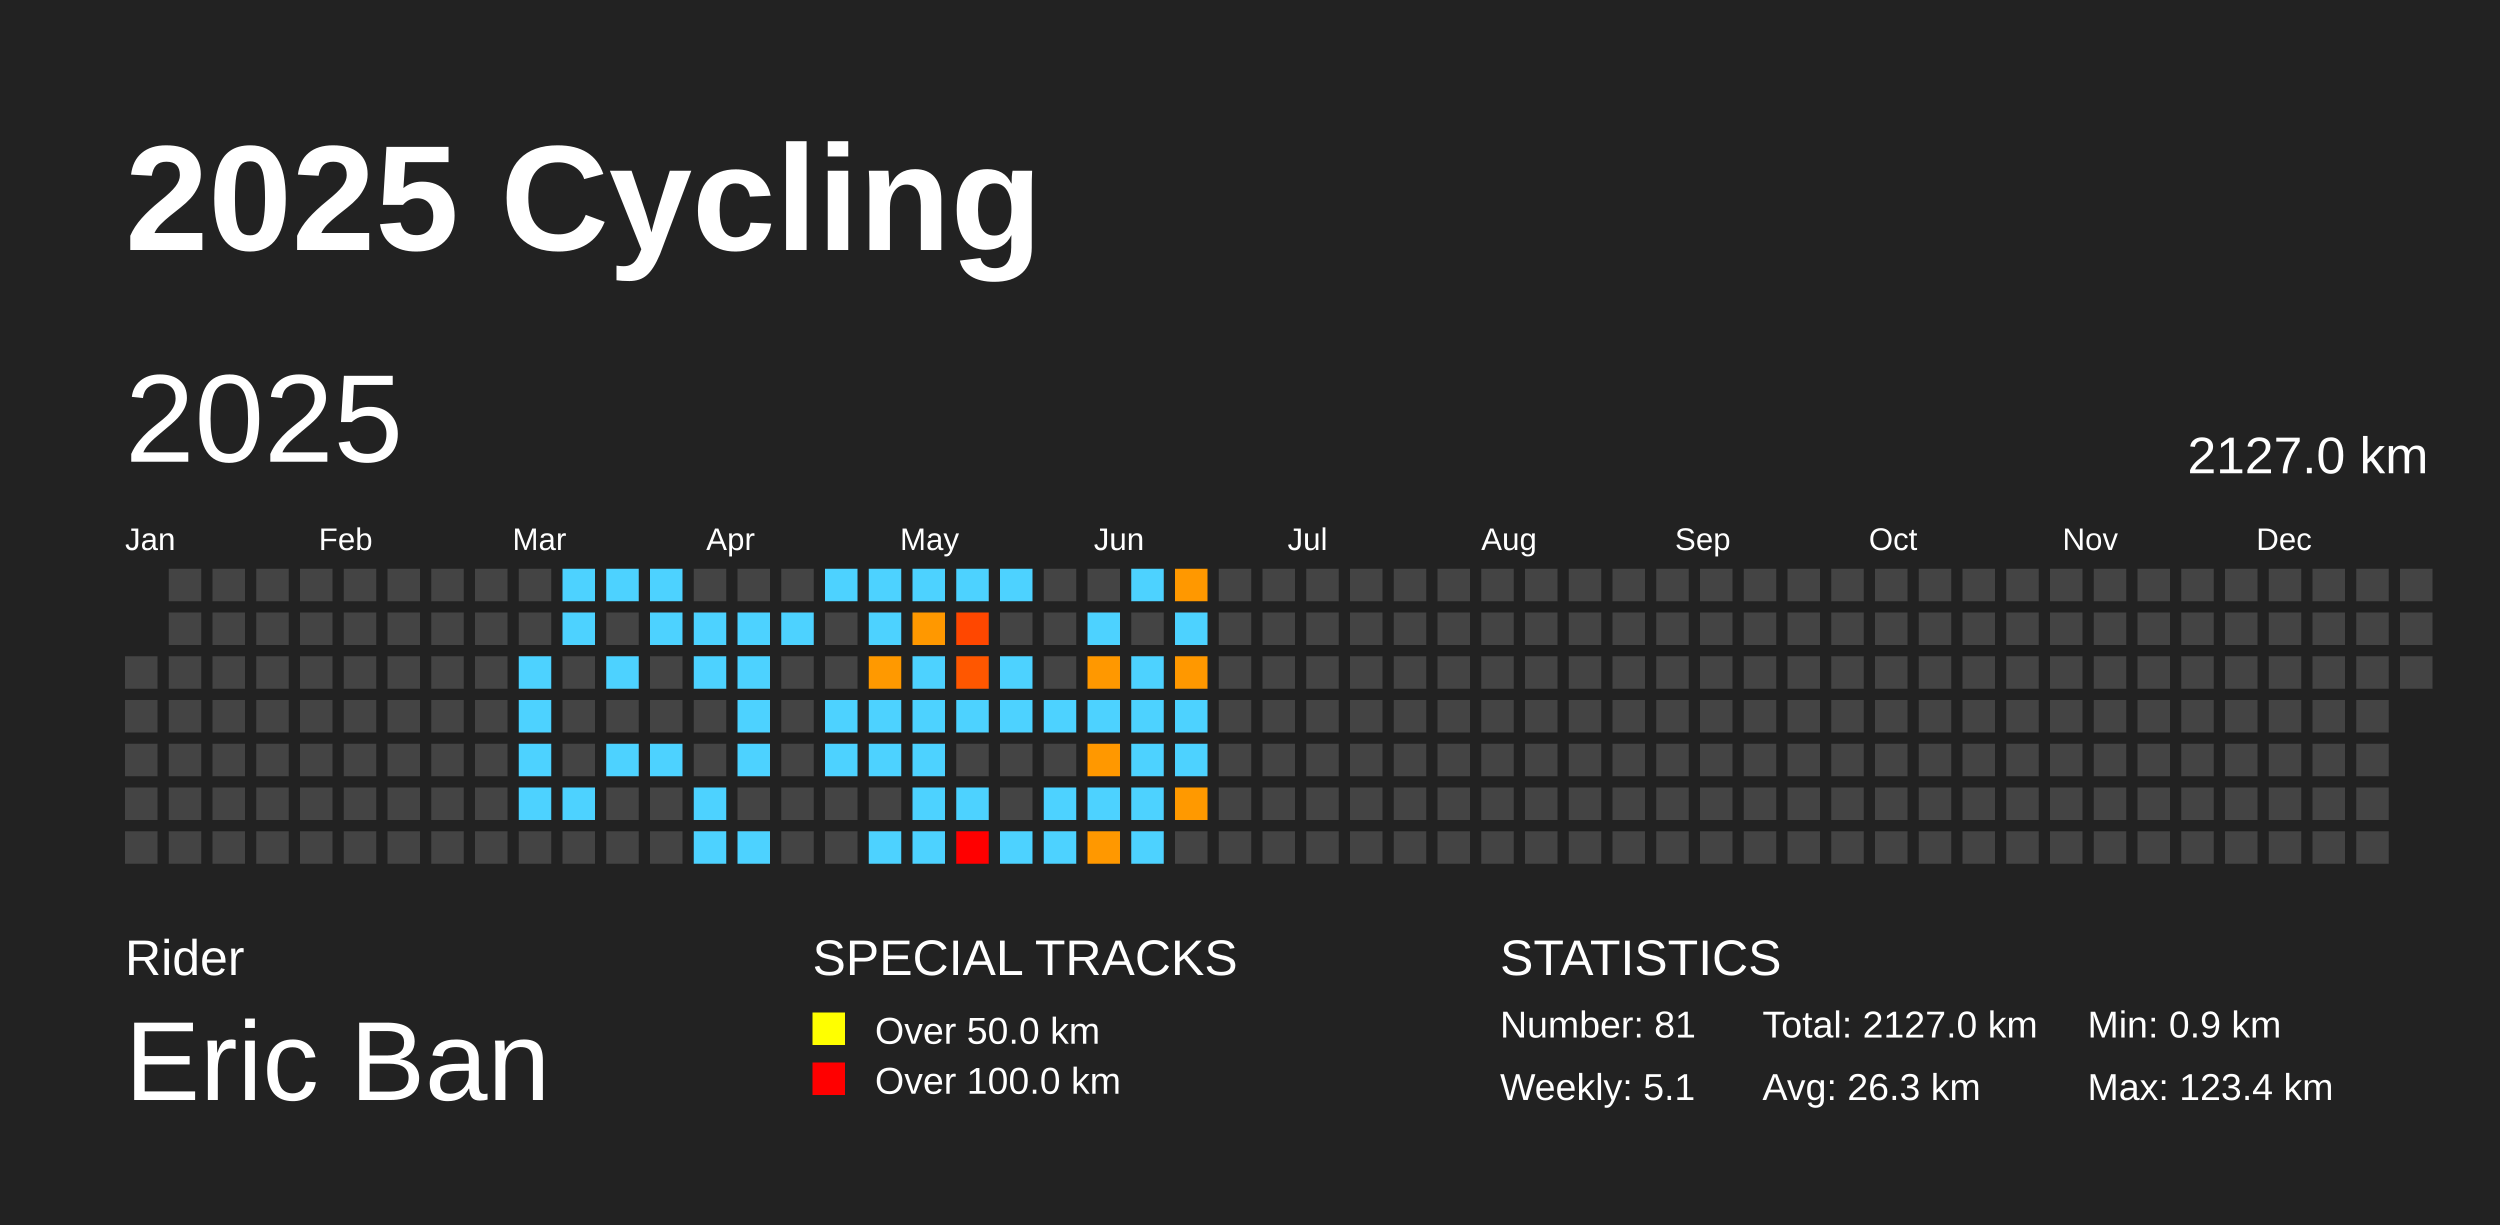
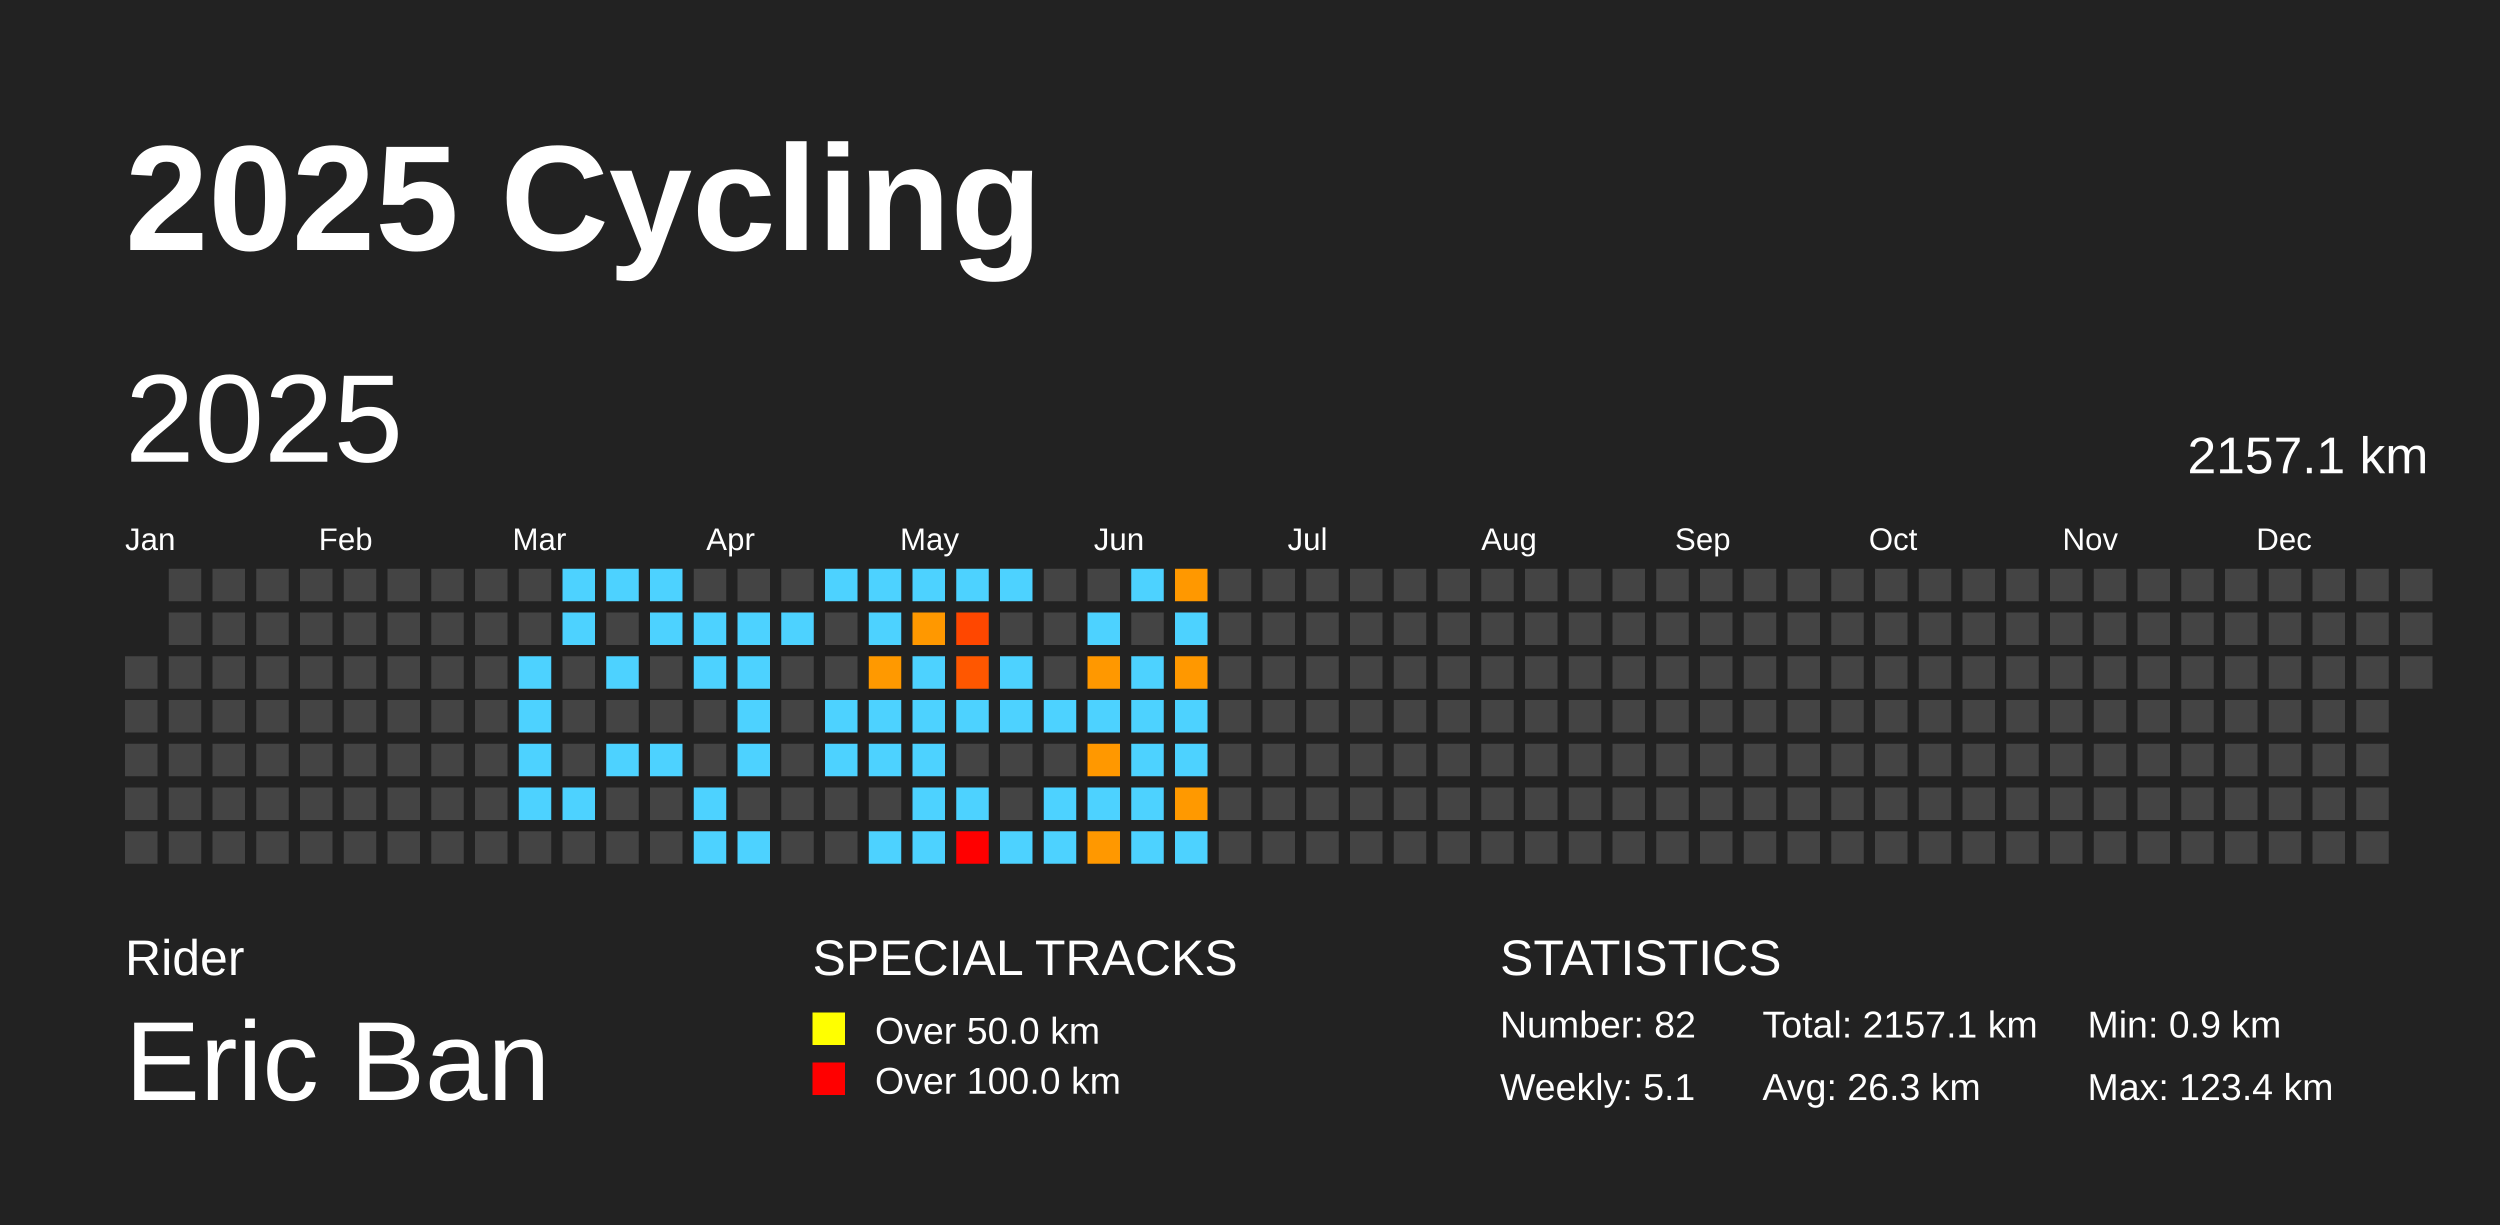
<svg xmlns="http://www.w3.org/2000/svg" baseProfile="full" height="98mm" version="1.1" viewBox="0,0,200,98" width="200mm">
  <defs />
  <rect fill="#222222" height="98" width="200" x="0" y="0" />
  <text fill="#FFFFFF" style="font-size:12px; font-family:Arial; font-weight:bold;" x="10" y="20">2025 Cycling</text>
  <text fill="#FFFFFF" style="font-size:4px; font-family:Arial" x="10" y="78">Rider</text>
  <text fill="#FFFFFF" style="font-size:9px; font-family:Arial" x="10" y="88">Eric Ban</text>
  <text fill="#FFFFFF" style="font-size:4px; font-family:Arial" x="65" y="78">SPECIAL TRACKS</text>
  <rect fill="yellow" height="2.6" width="2.6" x="65" y="81" />
  <text fill="#FFFFFF" style="font-size:3px; font-family:Arial" x="70" y="83.5">Over 50.0 km</text>
  <rect fill="red" height="2.6" width="2.6" x="65" y="85" />
  <text fill="#FFFFFF" style="font-size:3px; font-family:Arial" x="70" y="87.5">Over 100.0 km</text>
  <text fill="#FFFFFF" style="font-size:4px; font-family:Arial" x="120" y="78">STATISTICS</text>
-   <text fill="#FFFFFF" style="font-size:3px; font-family:Arial" x="120" y="83">Number: 81</text>
+   <text fill="#FFFFFF" style="font-size:3px; font-family:Arial" x="120" y="83">Number: 82</text>
  <text fill="#FFFFFF" style="font-size:3px; font-family:Arial" x="120" y="88">Weekly: 5.1</text>
-   <text fill="#FFFFFF" style="font-size:3px; font-family:Arial" x="141" y="83">Total: 2127.0 km</text>
+   <text fill="#FFFFFF" style="font-size:3px; font-family:Arial" x="141" y="83">Total: 2157.1 km</text>
  <text fill="#FFFFFF" style="font-size:3px; font-family:Arial" x="141" y="88">Avg: 26.3 km</text>
  <text fill="#FFFFFF" style="font-size:3px; font-family:Arial" x="167" y="83">Min: 0.9 km</text>
  <text fill="#FFFFFF" style="font-size:3px; font-family:Arial" x="167" y="88">Max: 123.4 km</text>
  <text dominant-baseline="hanging" fill="#FFFFFF" style="font-size:10.0px; font-family:Arial;" x="10" y="30">2025</text>
-   <text dominant-baseline="hanging" fill="#FFFFFF" style="font-size:4.125px; font-family:Arial;" x="175" y="35">2127.0 km</text>
+   <text dominant-baseline="hanging" fill="#FFFFFF" style="font-size:4.125px; font-family:Arial;" x="175" y="35">2157.1 km</text>
  <text fill="#FFFFFF" style="font-size:2.5px; font-family:Arial" x="10.0" y="44">Jan</text>
  <text fill="#FFFFFF" style="font-size:2.5px; font-family:Arial" x="25.5" y="44">Feb</text>
  <text fill="#FFFFFF" style="font-size:2.5px; font-family:Arial" x="41.0" y="44">Mar</text>
  <text fill="#FFFFFF" style="font-size:2.5px; font-family:Arial" x="56.5" y="44">Apr</text>
  <text fill="#FFFFFF" style="font-size:2.5px; font-family:Arial" x="72.0" y="44">May</text>
  <text fill="#FFFFFF" style="font-size:2.5px; font-family:Arial" x="87.5" y="44">Jun</text>
  <text fill="#FFFFFF" style="font-size:2.5px; font-family:Arial" x="103.0" y="44">Jul</text>
  <text fill="#FFFFFF" style="font-size:2.5px; font-family:Arial" x="118.5" y="44">Aug</text>
  <text fill="#FFFFFF" style="font-size:2.5px; font-family:Arial" x="134.0" y="44">Sep</text>
  <text fill="#FFFFFF" style="font-size:2.5px; font-family:Arial" x="149.5" y="44">Oct</text>
  <text fill="#FFFFFF" style="font-size:2.5px; font-family:Arial" x="165.0" y="44">Nov</text>
  <text fill="#FFFFFF" style="font-size:2.5px; font-family:Arial" x="180.5" y="44">Dec</text>
  <rect fill="#444444" height="2.6" width="2.6" x="10.0" y="52.5" />
  <rect fill="#444444" height="2.6" width="2.6" x="10.0" y="56.0" />
  <rect fill="#444444" height="2.6" width="2.6" x="10.0" y="59.5" />
  <rect fill="#444444" height="2.6" width="2.6" x="10.0" y="63.0" />
  <rect fill="#444444" height="2.6" width="2.6" x="10.0" y="66.5" />
  <rect fill="#444444" height="2.6" width="2.6" x="13.5" y="45.5" />
  <rect fill="#444444" height="2.6" width="2.6" x="13.5" y="49.0" />
  <rect fill="#444444" height="2.6" width="2.6" x="13.5" y="52.5" />
  <rect fill="#444444" height="2.6" width="2.6" x="13.5" y="56.0" />
  <rect fill="#444444" height="2.6" width="2.6" x="13.5" y="59.5" />
  <rect fill="#444444" height="2.6" width="2.6" x="13.5" y="63.0" />
  <rect fill="#444444" height="2.6" width="2.6" x="13.5" y="66.5" />
  <rect fill="#444444" height="2.6" width="2.6" x="17.0" y="45.5" />
  <rect fill="#444444" height="2.6" width="2.6" x="17.0" y="49.0" />
  <rect fill="#444444" height="2.6" width="2.6" x="17.0" y="52.5" />
  <rect fill="#444444" height="2.6" width="2.6" x="17.0" y="56.0" />
  <rect fill="#444444" height="2.6" width="2.6" x="17.0" y="59.5" />
  <rect fill="#444444" height="2.6" width="2.6" x="17.0" y="63.0" />
  <rect fill="#444444" height="2.6" width="2.6" x="17.0" y="66.5" />
  <rect fill="#444444" height="2.6" width="2.6" x="20.5" y="45.5" />
  <rect fill="#444444" height="2.6" width="2.6" x="20.5" y="49.0" />
  <rect fill="#444444" height="2.6" width="2.6" x="20.5" y="52.5" />
  <rect fill="#444444" height="2.6" width="2.6" x="20.5" y="56.0" />
  <rect fill="#444444" height="2.6" width="2.6" x="20.5" y="59.5" />
  <rect fill="#444444" height="2.6" width="2.6" x="20.5" y="63.0" />
  <rect fill="#444444" height="2.6" width="2.6" x="20.5" y="66.5" />
  <rect fill="#444444" height="2.6" width="2.6" x="24.0" y="45.5" />
  <rect fill="#444444" height="2.6" width="2.6" x="24.0" y="49.0" />
  <rect fill="#444444" height="2.6" width="2.6" x="24.0" y="52.5" />
  <rect fill="#444444" height="2.6" width="2.6" x="24.0" y="56.0" />
  <rect fill="#444444" height="2.6" width="2.6" x="24.0" y="59.5" />
  <rect fill="#444444" height="2.6" width="2.6" x="24.0" y="63.0" />
  <rect fill="#444444" height="2.6" width="2.6" x="24.0" y="66.5" />
  <rect fill="#444444" height="2.6" width="2.6" x="27.5" y="45.5" />
  <rect fill="#444444" height="2.6" width="2.6" x="27.5" y="49.0" />
  <rect fill="#444444" height="2.6" width="2.6" x="27.5" y="52.5" />
  <rect fill="#444444" height="2.6" width="2.6" x="27.5" y="56.0" />
  <rect fill="#444444" height="2.6" width="2.6" x="27.5" y="59.5" />
  <rect fill="#444444" height="2.6" width="2.6" x="27.5" y="63.0" />
  <rect fill="#444444" height="2.6" width="2.6" x="27.5" y="66.5" />
  <rect fill="#444444" height="2.6" width="2.6" x="31.0" y="45.5" />
  <rect fill="#444444" height="2.6" width="2.6" x="31.0" y="49.0" />
  <rect fill="#444444" height="2.6" width="2.6" x="31.0" y="52.5" />
  <rect fill="#444444" height="2.6" width="2.6" x="31.0" y="56.0" />
  <rect fill="#444444" height="2.6" width="2.6" x="31.0" y="59.5" />
  <rect fill="#444444" height="2.6" width="2.6" x="31.0" y="63.0" />
  <rect fill="#444444" height="2.6" width="2.6" x="31.0" y="66.5" />
  <rect fill="#444444" height="2.6" width="2.6" x="34.5" y="45.5" />
  <rect fill="#444444" height="2.6" width="2.6" x="34.5" y="49.0" />
  <rect fill="#444444" height="2.6" width="2.6" x="34.5" y="52.5" />
  <rect fill="#444444" height="2.6" width="2.6" x="34.5" y="56.0" />
  <rect fill="#444444" height="2.6" width="2.6" x="34.5" y="59.5" />
  <rect fill="#444444" height="2.6" width="2.6" x="34.5" y="63.0" />
  <rect fill="#444444" height="2.6" width="2.6" x="34.5" y="66.5" />
  <rect fill="#444444" height="2.6" width="2.6" x="38.0" y="45.5" />
  <rect fill="#444444" height="2.6" width="2.6" x="38.0" y="49.0" />
  <rect fill="#444444" height="2.6" width="2.6" x="38.0" y="52.5" />
  <rect fill="#444444" height="2.6" width="2.6" x="38.0" y="56.0" />
  <rect fill="#444444" height="2.6" width="2.6" x="38.0" y="59.5" />
  <rect fill="#444444" height="2.6" width="2.6" x="38.0" y="63.0" />
  <rect fill="#444444" height="2.6" width="2.6" x="38.0" y="66.5" />
  <rect fill="#444444" height="2.6" width="2.6" x="41.5" y="45.5" />
  <rect fill="#444444" height="2.6" width="2.6" x="41.5" y="49.0" />
  <rect fill="#4dd2ff" height="2.6" width="2.6" x="41.5" y="52.5" />
  <rect fill="#4dd2ff" height="2.6" width="2.6" x="41.5" y="56.0" />
  <rect fill="#4dd2ff" height="2.6" width="2.6" x="41.5" y="59.5" />
  <rect fill="#4dd2ff" height="2.6" width="2.6" x="41.5" y="63.0" />
  <rect fill="#444444" height="2.6" width="2.6" x="41.5" y="66.5" />
  <rect fill="#4dd2ff" height="2.6" width="2.6" x="45.0" y="45.5" />
  <rect fill="#4dd2ff" height="2.6" width="2.6" x="45.0" y="49.0" />
  <rect fill="#444444" height="2.6" width="2.6" x="45.0" y="52.5" />
  <rect fill="#444444" height="2.6" width="2.6" x="45.0" y="56.0" />
  <rect fill="#444444" height="2.6" width="2.6" x="45.0" y="59.5" />
  <rect fill="#4dd2ff" height="2.6" width="2.6" x="45.0" y="63.0" />
  <rect fill="#444444" height="2.6" width="2.6" x="45.0" y="66.5" />
  <rect fill="#4dd2ff" height="2.6" width="2.6" x="48.5" y="45.5" />
  <rect fill="#444444" height="2.6" width="2.6" x="48.5" y="49.0" />
  <rect fill="#4dd2ff" height="2.6" width="2.6" x="48.5" y="52.5" />
  <rect fill="#444444" height="2.6" width="2.6" x="48.5" y="56.0" />
  <rect fill="#4dd2ff" height="2.6" width="2.6" x="48.5" y="59.5" />
  <rect fill="#444444" height="2.6" width="2.6" x="48.5" y="63.0" />
  <rect fill="#444444" height="2.6" width="2.6" x="48.5" y="66.5" />
  <rect fill="#4dd2ff" height="2.6" width="2.6" x="52.0" y="45.5" />
  <rect fill="#4dd2ff" height="2.6" width="2.6" x="52.0" y="49.0" />
  <rect fill="#444444" height="2.6" width="2.6" x="52.0" y="52.5" />
  <rect fill="#444444" height="2.6" width="2.6" x="52.0" y="56.0" />
  <rect fill="#4dd2ff" height="2.6" width="2.6" x="52.0" y="59.5" />
  <rect fill="#444444" height="2.6" width="2.6" x="52.0" y="63.0" />
  <rect fill="#444444" height="2.6" width="2.6" x="52.0" y="66.5" />
  <rect fill="#444444" height="2.6" width="2.6" x="55.5" y="45.5" />
  <rect fill="#4dd2ff" height="2.6" width="2.6" x="55.5" y="49.0" />
  <rect fill="#4dd2ff" height="2.6" width="2.6" x="55.5" y="52.5" />
  <rect fill="#444444" height="2.6" width="2.6" x="55.5" y="56.0" />
  <rect fill="#444444" height="2.6" width="2.6" x="55.5" y="59.5" />
  <rect fill="#4dd2ff" height="2.6" width="2.6" x="55.5" y="63.0" />
  <rect fill="#4dd2ff" height="2.6" width="2.6" x="55.5" y="66.5" />
  <rect fill="#444444" height="2.6" width="2.6" x="59.0" y="45.5" />
  <rect fill="#4dd2ff" height="2.6" width="2.6" x="59.0" y="49.0" />
  <rect fill="#4dd2ff" height="2.6" width="2.6" x="59.0" y="52.5" />
  <rect fill="#4dd2ff" height="2.6" width="2.6" x="59.0" y="56.0" />
  <rect fill="#4dd2ff" height="2.6" width="2.6" x="59.0" y="59.5" />
  <rect fill="#444444" height="2.6" width="2.6" x="59.0" y="63.0" />
  <rect fill="#4dd2ff" height="2.6" width="2.6" x="59.0" y="66.5" />
  <rect fill="#444444" height="2.6" width="2.6" x="62.5" y="45.5" />
  <rect fill="#4dd2ff" height="2.6" width="2.6" x="62.5" y="49.0" />
  <rect fill="#444444" height="2.6" width="2.6" x="62.5" y="52.5" />
  <rect fill="#444444" height="2.6" width="2.6" x="62.5" y="56.0" />
  <rect fill="#444444" height="2.6" width="2.6" x="62.5" y="59.5" />
  <rect fill="#444444" height="2.6" width="2.6" x="62.5" y="63.0" />
  <rect fill="#444444" height="2.6" width="2.6" x="62.5" y="66.5" />
  <rect fill="#4dd2ff" height="2.6" width="2.6" x="66.0" y="45.5" />
  <rect fill="#444444" height="2.6" width="2.6" x="66.0" y="49.0" />
  <rect fill="#444444" height="2.6" width="2.6" x="66.0" y="52.5" />
  <rect fill="#4dd2ff" height="2.6" width="2.6" x="66.0" y="56.0" />
  <rect fill="#4dd2ff" height="2.6" width="2.6" x="66.0" y="59.5" />
  <rect fill="#444444" height="2.6" width="2.6" x="66.0" y="63.0" />
  <rect fill="#444444" height="2.6" width="2.6" x="66.0" y="66.5" />
  <rect fill="#4dd2ff" height="2.6" width="2.6" x="69.5" y="45.5" />
  <rect fill="#4dd2ff" height="2.6" width="2.6" x="69.5" y="49.0" />
  <rect fill="#ff9900" height="2.6" width="2.6" x="69.5" y="52.5" />
  <rect fill="#4dd2ff" height="2.6" width="2.6" x="69.5" y="56.0" />
  <rect fill="#4dd2ff" height="2.6" width="2.6" x="69.5" y="59.5" />
  <rect fill="#444444" height="2.6" width="2.6" x="69.5" y="63.0" />
  <rect fill="#4dd2ff" height="2.6" width="2.6" x="69.5" y="66.5" />
  <rect fill="#4dd2ff" height="2.6" width="2.6" x="73.0" y="45.5" />
  <rect fill="#ff9800" height="2.6" width="2.6" x="73.0" y="49.0" />
  <rect fill="#4dd2ff" height="2.6" width="2.6" x="73.0" y="52.5" />
  <rect fill="#4dd2ff" height="2.6" width="2.6" x="73.0" y="56.0" />
  <rect fill="#4dd2ff" height="2.6" width="2.6" x="73.0" y="59.5" />
  <rect fill="#4dd2ff" height="2.6" width="2.6" x="73.0" y="63.0" />
  <rect fill="#4dd2ff" height="2.6" width="2.6" x="73.0" y="66.5" />
  <rect fill="#4dd2ff" height="2.6" width="2.6" x="76.5" y="45.5" />
  <rect fill="#ff4700" height="2.6" width="2.6" x="76.5" y="49.0" />
  <rect fill="#ff5700" height="2.6" width="2.6" x="76.5" y="52.5" />
  <rect fill="#4dd2ff" height="2.6" width="2.6" x="76.5" y="56.0" />
  <rect fill="#444444" height="2.6" width="2.6" x="76.5" y="59.5" />
  <rect fill="#4dd2ff" height="2.6" width="2.6" x="76.5" y="63.0" />
  <rect fill="red" height="2.6" width="2.6" x="76.5" y="66.5" />
  <rect fill="#4dd2ff" height="2.6" width="2.6" x="80.0" y="45.5" />
  <rect fill="#444444" height="2.6" width="2.6" x="80.0" y="49.0" />
  <rect fill="#4dd2ff" height="2.6" width="2.6" x="80.0" y="52.5" />
  <rect fill="#4dd2ff" height="2.6" width="2.6" x="80.0" y="56.0" />
  <rect fill="#444444" height="2.6" width="2.6" x="80.0" y="59.5" />
  <rect fill="#444444" height="2.6" width="2.6" x="80.0" y="63.0" />
  <rect fill="#4dd2ff" height="2.6" width="2.6" x="80.0" y="66.5" />
  <rect fill="#444444" height="2.6" width="2.6" x="83.5" y="45.5" />
  <rect fill="#444444" height="2.6" width="2.6" x="83.5" y="49.0" />
  <rect fill="#444444" height="2.6" width="2.6" x="83.5" y="52.5" />
  <rect fill="#4dd2ff" height="2.6" width="2.6" x="83.5" y="56.0" />
  <rect fill="#444444" height="2.6" width="2.6" x="83.5" y="59.5" />
  <rect fill="#4dd2ff" height="2.6" width="2.6" x="83.5" y="63.0" />
  <rect fill="#4dd2ff" height="2.6" width="2.6" x="83.5" y="66.5" />
  <rect fill="#444444" height="2.6" width="2.6" x="87.0" y="45.5" />
  <rect fill="#4dd2ff" height="2.6" width="2.6" x="87.0" y="49.0" />
  <rect fill="#ff9800" height="2.6" width="2.6" x="87.0" y="52.5" />
  <rect fill="#4dd2ff" height="2.6" width="2.6" x="87.0" y="56.0" />
  <rect fill="#ff9800" height="2.6" width="2.6" x="87.0" y="59.5" />
  <rect fill="#4dd2ff" height="2.6" width="2.6" x="87.0" y="63.0" />
  <rect fill="#ff9800" height="2.6" width="2.6" x="87.0" y="66.5" />
  <rect fill="#4dd2ff" height="2.6" width="2.6" x="90.5" y="45.5" />
  <rect fill="#444444" height="2.6" width="2.6" x="90.5" y="49.0" />
  <rect fill="#4dd2ff" height="2.6" width="2.6" x="90.5" y="52.5" />
  <rect fill="#4dd2ff" height="2.6" width="2.6" x="90.5" y="56.0" />
  <rect fill="#4dd2ff" height="2.6" width="2.6" x="90.5" y="59.5" />
  <rect fill="#4dd2ff" height="2.6" width="2.6" x="90.5" y="63.0" />
  <rect fill="#4dd2ff" height="2.6" width="2.6" x="90.5" y="66.5" />
  <rect fill="#ff9800" height="2.6" width="2.6" x="94.0" y="45.5" />
  <rect fill="#4dd2ff" height="2.6" width="2.6" x="94.0" y="49.0" />
  <rect fill="#ff9800" height="2.6" width="2.6" x="94.0" y="52.5" />
  <rect fill="#4dd2ff" height="2.6" width="2.6" x="94.0" y="56.0" />
  <rect fill="#4dd2ff" height="2.6" width="2.6" x="94.0" y="59.5" />
  <rect fill="#ff9900" height="2.6" width="2.6" x="94.0" y="63.0" />
-   <rect fill="#444444" height="2.6" width="2.6" x="94.0" y="66.5" />
+   <rect fill="#4dd2ff" height="2.6" width="2.6" x="94.0" y="66.5" />
  <rect fill="#444444" height="2.6" width="2.6" x="97.5" y="45.5" />
  <rect fill="#444444" height="2.6" width="2.6" x="97.5" y="49.0" />
  <rect fill="#444444" height="2.6" width="2.6" x="97.5" y="52.5" />
  <rect fill="#444444" height="2.6" width="2.6" x="97.5" y="56.0" />
  <rect fill="#444444" height="2.6" width="2.6" x="97.5" y="59.5" />
  <rect fill="#444444" height="2.6" width="2.6" x="97.5" y="63.0" />
  <rect fill="#444444" height="2.6" width="2.6" x="97.5" y="66.5" />
  <rect fill="#444444" height="2.6" width="2.6" x="101.0" y="45.5" />
  <rect fill="#444444" height="2.6" width="2.6" x="101.0" y="49.0" />
  <rect fill="#444444" height="2.6" width="2.6" x="101.0" y="52.5" />
  <rect fill="#444444" height="2.6" width="2.6" x="101.0" y="56.0" />
  <rect fill="#444444" height="2.6" width="2.6" x="101.0" y="59.5" />
  <rect fill="#444444" height="2.6" width="2.6" x="101.0" y="63.0" />
  <rect fill="#444444" height="2.6" width="2.6" x="101.0" y="66.5" />
  <rect fill="#444444" height="2.6" width="2.6" x="104.5" y="45.5" />
  <rect fill="#444444" height="2.6" width="2.6" x="104.5" y="49.0" />
  <rect fill="#444444" height="2.6" width="2.6" x="104.5" y="52.5" />
  <rect fill="#444444" height="2.6" width="2.6" x="104.5" y="56.0" />
  <rect fill="#444444" height="2.6" width="2.6" x="104.5" y="59.5" />
  <rect fill="#444444" height="2.6" width="2.6" x="104.5" y="63.0" />
  <rect fill="#444444" height="2.6" width="2.6" x="104.5" y="66.5" />
  <rect fill="#444444" height="2.6" width="2.6" x="108.0" y="45.5" />
  <rect fill="#444444" height="2.6" width="2.6" x="108.0" y="49.0" />
  <rect fill="#444444" height="2.6" width="2.6" x="108.0" y="52.5" />
  <rect fill="#444444" height="2.6" width="2.6" x="108.0" y="56.0" />
  <rect fill="#444444" height="2.6" width="2.6" x="108.0" y="59.5" />
  <rect fill="#444444" height="2.6" width="2.6" x="108.0" y="63.0" />
  <rect fill="#444444" height="2.6" width="2.6" x="108.0" y="66.5" />
  <rect fill="#444444" height="2.6" width="2.6" x="111.5" y="45.5" />
  <rect fill="#444444" height="2.6" width="2.6" x="111.5" y="49.0" />
  <rect fill="#444444" height="2.6" width="2.6" x="111.5" y="52.5" />
  <rect fill="#444444" height="2.6" width="2.6" x="111.5" y="56.0" />
  <rect fill="#444444" height="2.6" width="2.6" x="111.5" y="59.5" />
  <rect fill="#444444" height="2.6" width="2.6" x="111.5" y="63.0" />
  <rect fill="#444444" height="2.6" width="2.6" x="111.5" y="66.5" />
  <rect fill="#444444" height="2.6" width="2.6" x="115.0" y="45.5" />
  <rect fill="#444444" height="2.6" width="2.6" x="115.0" y="49.0" />
  <rect fill="#444444" height="2.6" width="2.6" x="115.0" y="52.5" />
  <rect fill="#444444" height="2.6" width="2.6" x="115.0" y="56.0" />
  <rect fill="#444444" height="2.6" width="2.6" x="115.0" y="59.5" />
  <rect fill="#444444" height="2.6" width="2.6" x="115.0" y="63.0" />
  <rect fill="#444444" height="2.6" width="2.6" x="115.0" y="66.5" />
  <rect fill="#444444" height="2.6" width="2.6" x="118.5" y="45.5" />
  <rect fill="#444444" height="2.6" width="2.6" x="118.5" y="49.0" />
  <rect fill="#444444" height="2.6" width="2.6" x="118.5" y="52.5" />
  <rect fill="#444444" height="2.6" width="2.6" x="118.5" y="56.0" />
  <rect fill="#444444" height="2.6" width="2.6" x="118.5" y="59.5" />
  <rect fill="#444444" height="2.6" width="2.6" x="118.5" y="63.0" />
  <rect fill="#444444" height="2.6" width="2.6" x="118.5" y="66.5" />
  <rect fill="#444444" height="2.6" width="2.6" x="122.0" y="45.5" />
  <rect fill="#444444" height="2.6" width="2.6" x="122.0" y="49.0" />
  <rect fill="#444444" height="2.6" width="2.6" x="122.0" y="52.5" />
  <rect fill="#444444" height="2.6" width="2.6" x="122.0" y="56.0" />
  <rect fill="#444444" height="2.6" width="2.6" x="122.0" y="59.5" />
  <rect fill="#444444" height="2.6" width="2.6" x="122.0" y="63.0" />
  <rect fill="#444444" height="2.6" width="2.6" x="122.0" y="66.5" />
  <rect fill="#444444" height="2.6" width="2.6" x="125.5" y="45.5" />
  <rect fill="#444444" height="2.6" width="2.6" x="125.5" y="49.0" />
  <rect fill="#444444" height="2.6" width="2.6" x="125.5" y="52.5" />
  <rect fill="#444444" height="2.6" width="2.6" x="125.5" y="56.0" />
  <rect fill="#444444" height="2.6" width="2.6" x="125.5" y="59.5" />
  <rect fill="#444444" height="2.6" width="2.6" x="125.5" y="63.0" />
  <rect fill="#444444" height="2.6" width="2.6" x="125.5" y="66.5" />
  <rect fill="#444444" height="2.6" width="2.6" x="129.0" y="45.5" />
  <rect fill="#444444" height="2.6" width="2.6" x="129.0" y="49.0" />
  <rect fill="#444444" height="2.6" width="2.6" x="129.0" y="52.5" />
  <rect fill="#444444" height="2.6" width="2.6" x="129.0" y="56.0" />
  <rect fill="#444444" height="2.6" width="2.6" x="129.0" y="59.5" />
  <rect fill="#444444" height="2.6" width="2.6" x="129.0" y="63.0" />
  <rect fill="#444444" height="2.6" width="2.6" x="129.0" y="66.5" />
  <rect fill="#444444" height="2.6" width="2.6" x="132.5" y="45.5" />
  <rect fill="#444444" height="2.6" width="2.6" x="132.5" y="49.0" />
  <rect fill="#444444" height="2.6" width="2.6" x="132.5" y="52.5" />
  <rect fill="#444444" height="2.6" width="2.6" x="132.5" y="56.0" />
  <rect fill="#444444" height="2.6" width="2.6" x="132.5" y="59.5" />
  <rect fill="#444444" height="2.6" width="2.6" x="132.5" y="63.0" />
  <rect fill="#444444" height="2.6" width="2.6" x="132.5" y="66.5" />
  <rect fill="#444444" height="2.6" width="2.6" x="136.0" y="45.5" />
  <rect fill="#444444" height="2.6" width="2.6" x="136.0" y="49.0" />
  <rect fill="#444444" height="2.6" width="2.6" x="136.0" y="52.5" />
  <rect fill="#444444" height="2.6" width="2.6" x="136.0" y="56.0" />
  <rect fill="#444444" height="2.6" width="2.6" x="136.0" y="59.5" />
  <rect fill="#444444" height="2.6" width="2.6" x="136.0" y="63.0" />
  <rect fill="#444444" height="2.6" width="2.6" x="136.0" y="66.5" />
  <rect fill="#444444" height="2.6" width="2.6" x="139.5" y="45.5" />
  <rect fill="#444444" height="2.6" width="2.6" x="139.5" y="49.0" />
  <rect fill="#444444" height="2.6" width="2.6" x="139.5" y="52.5" />
  <rect fill="#444444" height="2.6" width="2.6" x="139.5" y="56.0" />
  <rect fill="#444444" height="2.6" width="2.6" x="139.5" y="59.5" />
  <rect fill="#444444" height="2.6" width="2.6" x="139.5" y="63.0" />
  <rect fill="#444444" height="2.6" width="2.6" x="139.5" y="66.5" />
  <rect fill="#444444" height="2.6" width="2.6" x="143.0" y="45.5" />
  <rect fill="#444444" height="2.6" width="2.6" x="143.0" y="49.0" />
  <rect fill="#444444" height="2.6" width="2.6" x="143.0" y="52.5" />
  <rect fill="#444444" height="2.6" width="2.6" x="143.0" y="56.0" />
  <rect fill="#444444" height="2.6" width="2.6" x="143.0" y="59.5" />
  <rect fill="#444444" height="2.6" width="2.6" x="143.0" y="63.0" />
  <rect fill="#444444" height="2.6" width="2.6" x="143.0" y="66.5" />
  <rect fill="#444444" height="2.6" width="2.6" x="146.5" y="45.5" />
  <rect fill="#444444" height="2.6" width="2.6" x="146.5" y="49.0" />
  <rect fill="#444444" height="2.6" width="2.6" x="146.5" y="52.5" />
  <rect fill="#444444" height="2.6" width="2.6" x="146.5" y="56.0" />
  <rect fill="#444444" height="2.6" width="2.6" x="146.5" y="59.5" />
  <rect fill="#444444" height="2.6" width="2.6" x="146.5" y="63.0" />
  <rect fill="#444444" height="2.6" width="2.6" x="146.5" y="66.5" />
  <rect fill="#444444" height="2.6" width="2.6" x="150.0" y="45.5" />
  <rect fill="#444444" height="2.6" width="2.6" x="150.0" y="49.0" />
  <rect fill="#444444" height="2.6" width="2.6" x="150.0" y="52.5" />
  <rect fill="#444444" height="2.6" width="2.6" x="150.0" y="56.0" />
  <rect fill="#444444" height="2.6" width="2.6" x="150.0" y="59.5" />
  <rect fill="#444444" height="2.6" width="2.6" x="150.0" y="63.0" />
  <rect fill="#444444" height="2.6" width="2.6" x="150.0" y="66.5" />
  <rect fill="#444444" height="2.6" width="2.6" x="153.5" y="45.5" />
  <rect fill="#444444" height="2.6" width="2.6" x="153.5" y="49.0" />
  <rect fill="#444444" height="2.6" width="2.6" x="153.5" y="52.5" />
  <rect fill="#444444" height="2.6" width="2.6" x="153.5" y="56.0" />
  <rect fill="#444444" height="2.6" width="2.6" x="153.5" y="59.5" />
  <rect fill="#444444" height="2.6" width="2.6" x="153.5" y="63.0" />
  <rect fill="#444444" height="2.6" width="2.6" x="153.5" y="66.5" />
  <rect fill="#444444" height="2.6" width="2.6" x="157.0" y="45.5" />
  <rect fill="#444444" height="2.6" width="2.6" x="157.0" y="49.0" />
  <rect fill="#444444" height="2.6" width="2.6" x="157.0" y="52.5" />
  <rect fill="#444444" height="2.6" width="2.6" x="157.0" y="56.0" />
  <rect fill="#444444" height="2.6" width="2.6" x="157.0" y="59.5" />
  <rect fill="#444444" height="2.6" width="2.6" x="157.0" y="63.0" />
  <rect fill="#444444" height="2.6" width="2.6" x="157.0" y="66.5" />
  <rect fill="#444444" height="2.6" width="2.6" x="160.5" y="45.5" />
  <rect fill="#444444" height="2.6" width="2.6" x="160.5" y="49.0" />
  <rect fill="#444444" height="2.6" width="2.6" x="160.5" y="52.5" />
  <rect fill="#444444" height="2.6" width="2.6" x="160.5" y="56.0" />
  <rect fill="#444444" height="2.6" width="2.6" x="160.5" y="59.5" />
  <rect fill="#444444" height="2.6" width="2.6" x="160.5" y="63.0" />
  <rect fill="#444444" height="2.6" width="2.6" x="160.5" y="66.5" />
  <rect fill="#444444" height="2.6" width="2.6" x="164.0" y="45.5" />
  <rect fill="#444444" height="2.6" width="2.6" x="164.0" y="49.0" />
  <rect fill="#444444" height="2.6" width="2.6" x="164.0" y="52.5" />
  <rect fill="#444444" height="2.6" width="2.6" x="164.0" y="56.0" />
  <rect fill="#444444" height="2.6" width="2.6" x="164.0" y="59.5" />
  <rect fill="#444444" height="2.6" width="2.6" x="164.0" y="63.0" />
  <rect fill="#444444" height="2.6" width="2.6" x="164.0" y="66.5" />
  <rect fill="#444444" height="2.6" width="2.6" x="167.5" y="45.5" />
  <rect fill="#444444" height="2.6" width="2.6" x="167.5" y="49.0" />
  <rect fill="#444444" height="2.6" width="2.6" x="167.5" y="52.5" />
  <rect fill="#444444" height="2.6" width="2.6" x="167.5" y="56.0" />
  <rect fill="#444444" height="2.6" width="2.6" x="167.5" y="59.5" />
  <rect fill="#444444" height="2.6" width="2.6" x="167.5" y="63.0" />
  <rect fill="#444444" height="2.6" width="2.6" x="167.5" y="66.5" />
  <rect fill="#444444" height="2.6" width="2.6" x="171.0" y="45.5" />
  <rect fill="#444444" height="2.6" width="2.6" x="171.0" y="49.0" />
  <rect fill="#444444" height="2.6" width="2.6" x="171.0" y="52.5" />
  <rect fill="#444444" height="2.6" width="2.6" x="171.0" y="56.0" />
  <rect fill="#444444" height="2.6" width="2.6" x="171.0" y="59.5" />
  <rect fill="#444444" height="2.6" width="2.6" x="171.0" y="63.0" />
  <rect fill="#444444" height="2.6" width="2.6" x="171.0" y="66.5" />
  <rect fill="#444444" height="2.6" width="2.6" x="174.5" y="45.5" />
  <rect fill="#444444" height="2.6" width="2.6" x="174.5" y="49.0" />
  <rect fill="#444444" height="2.6" width="2.6" x="174.5" y="52.5" />
  <rect fill="#444444" height="2.6" width="2.6" x="174.5" y="56.0" />
  <rect fill="#444444" height="2.6" width="2.6" x="174.5" y="59.5" />
  <rect fill="#444444" height="2.6" width="2.6" x="174.5" y="63.0" />
  <rect fill="#444444" height="2.6" width="2.6" x="174.5" y="66.5" />
  <rect fill="#444444" height="2.6" width="2.6" x="178.0" y="45.5" />
  <rect fill="#444444" height="2.6" width="2.6" x="178.0" y="49.0" />
  <rect fill="#444444" height="2.6" width="2.6" x="178.0" y="52.5" />
  <rect fill="#444444" height="2.6" width="2.6" x="178.0" y="56.0" />
  <rect fill="#444444" height="2.6" width="2.6" x="178.0" y="59.5" />
  <rect fill="#444444" height="2.6" width="2.6" x="178.0" y="63.0" />
  <rect fill="#444444" height="2.6" width="2.6" x="178.0" y="66.5" />
  <rect fill="#444444" height="2.6" width="2.6" x="181.5" y="45.5" />
  <rect fill="#444444" height="2.6" width="2.6" x="181.5" y="49.0" />
  <rect fill="#444444" height="2.6" width="2.6" x="181.5" y="52.5" />
  <rect fill="#444444" height="2.6" width="2.6" x="181.5" y="56.0" />
  <rect fill="#444444" height="2.6" width="2.6" x="181.5" y="59.5" />
  <rect fill="#444444" height="2.6" width="2.6" x="181.5" y="63.0" />
  <rect fill="#444444" height="2.6" width="2.6" x="181.5" y="66.5" />
  <rect fill="#444444" height="2.6" width="2.6" x="185.0" y="45.5" />
  <rect fill="#444444" height="2.6" width="2.6" x="185.0" y="49.0" />
  <rect fill="#444444" height="2.6" width="2.6" x="185.0" y="52.5" />
  <rect fill="#444444" height="2.6" width="2.6" x="185.0" y="56.0" />
  <rect fill="#444444" height="2.6" width="2.6" x="185.0" y="59.5" />
  <rect fill="#444444" height="2.6" width="2.6" x="185.0" y="63.0" />
  <rect fill="#444444" height="2.6" width="2.6" x="185.0" y="66.5" />
  <rect fill="#444444" height="2.6" width="2.6" x="188.5" y="45.5" />
  <rect fill="#444444" height="2.6" width="2.6" x="188.5" y="49.0" />
  <rect fill="#444444" height="2.6" width="2.6" x="188.5" y="52.5" />
  <rect fill="#444444" height="2.6" width="2.6" x="188.5" y="56.0" />
  <rect fill="#444444" height="2.6" width="2.6" x="188.5" y="59.5" />
  <rect fill="#444444" height="2.6" width="2.6" x="188.5" y="63.0" />
  <rect fill="#444444" height="2.6" width="2.6" x="188.5" y="66.5" />
  <rect fill="#444444" height="2.6" width="2.6" x="192.0" y="45.5" />
  <rect fill="#444444" height="2.6" width="2.6" x="192.0" y="49.0" />
  <rect fill="#444444" height="2.6" width="2.6" x="192.0" y="52.5" />
</svg>
